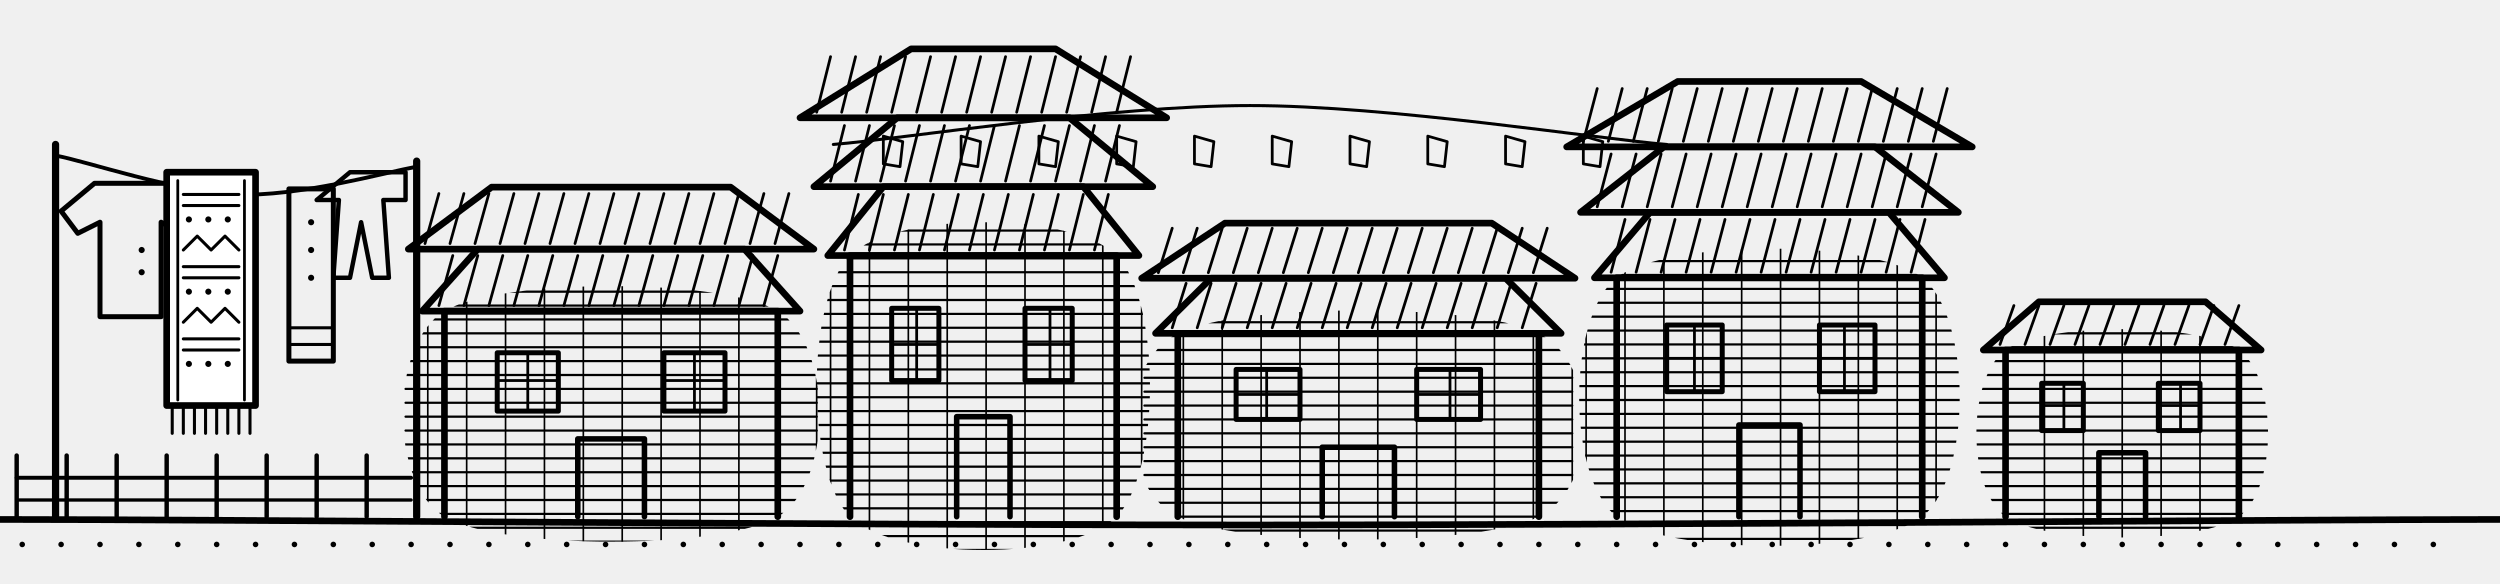
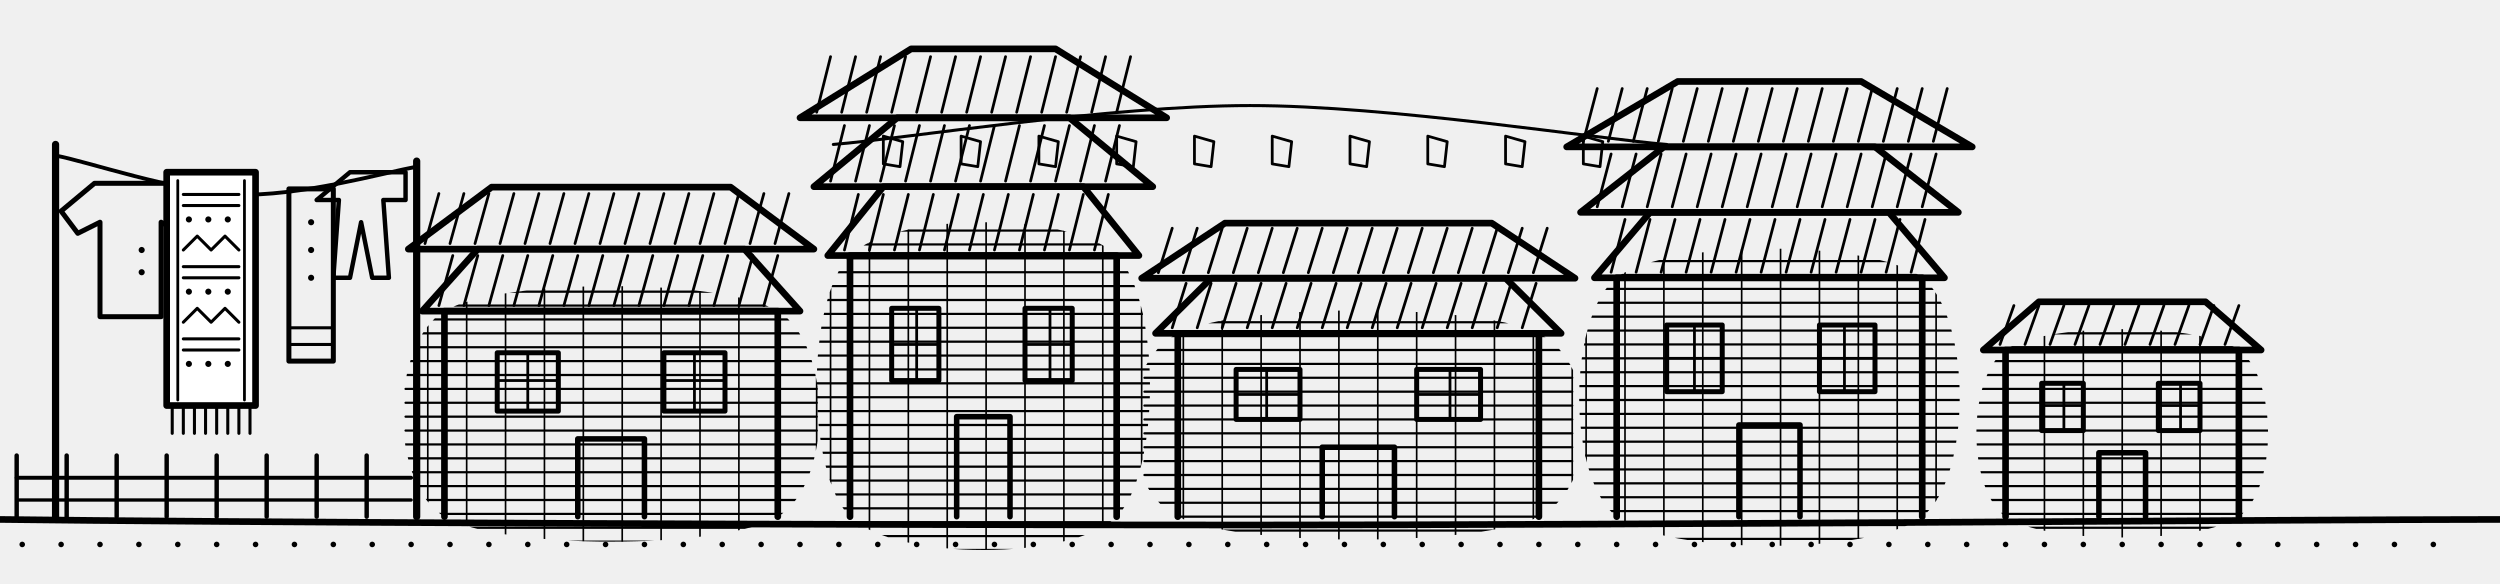
<svg xmlns="http://www.w3.org/2000/svg" viewBox="0 0 900 210" fill="none" stroke="currentColor" stroke-linecap="round" stroke-linejoin="round" aria-hidden="true" focusable="false">
-   <path d="M0 187C75 187 300 189 450 189C600 189 825 187 900 187" stroke-width="2.4" />
+   <path d="M0 187C75 188 300 189 450 189C600 189 825 187 900 187" stroke-width="2.4" />
  <path d="M8 196h0M22 196h0M36 196h0M50 196h0M64 196h0M78 196h0M92 196h0M106 196h0M120 196h0M134 196h0M148 196h0M162 196h0M176 196h0M190 196h0M204 196h0M218 196h0M232 196h0M246 196h0M260 196h0M274 196h0M288 196h0M302 196h0M316 196h0M330 196h0M344 196h0M358 196h0M372 196h0M386 196h0M400 196h0M414 196h0M428 196h0M442 196h0M456 196h0M470 196h0M484 196h0M498 196h0M512 196h0M526 196h0M540 196h0M554 196h0M568 196h0M582 196h0M596 196h0M610 196h0M624 196h0M638 196h0M652 196h0M666 196h0M680 196h0M694 196h0M708 196h0M722 196h0M736 196h0M750 196h0M764 196h0M778 196h0M792 196h0M806 196h0M820 196h0M834 196h0M848 196h0M862 196h0M876 196h0" stroke-width="2" />
  <line x1="6" y1="186" x2="6" y2="164" stroke-width="1.6" />
  <line x1="24" y1="186" x2="24" y2="164" stroke-width="1.6" />
  <line x1="42" y1="186" x2="42" y2="164" stroke-width="1.6" />
  <line x1="60" y1="186" x2="60" y2="164" stroke-width="1.6" />
  <line x1="78" y1="186" x2="78" y2="164" stroke-width="1.6" />
  <line x1="96" y1="186" x2="96" y2="164" stroke-width="1.6" />
  <line x1="114" y1="186" x2="114" y2="164" stroke-width="1.6" />
  <line x1="132" y1="186" x2="132" y2="164" stroke-width="1.6" />
  <line x1="6" y1="172" x2="148" y2="172" stroke-width="1.4" />
  <line x1="6" y1="180" x2="148" y2="180" stroke-width="1.2" />
  <path d="M160 186V112H280V186" stroke-width="2.4" />
  <clipPath id="v1">
    <path d="M160 112C180 100 260 100 280 112C300 124 300 174 280 186C260 198 180 198 160 186C140 174 140 124 160 112Z" />
  </clipPath>
  <g clip-path="url(#v1)">
    <path d="M146 75L294 75M146 80L294 80M146 85L294 85M146 90L294 90M146 95L294 95M146 100L294 100M146 105L294 105M146 110L294 110M146 115L294 115M146 120L294 120M146 125L294 125M146 130L294 130M146 135L294 135M146 140L294 140M146 145L294 145M146 150L294 150M146 155L294 155M146 160L294 160M146 165L294 165M146 170L294 170M146 175L294 175M146 180L294 180M146 185L294 185M146 190L294 190M146 195L294 195M146 200L294 200M146 205L294 205M146 210L294 210M146 215L294 215M146 220L294 220" stroke-width="0.8" />
    <path d="M294 75L294 223M280 75L280 223M266 75L266 223M252 75L252 223M238 75L238 223M224 75L224 223M210 75L210 223M196 75L196 223M182 75L182 223M168 75L168 223M154 75L154 223" stroke-width="0.6" />
  </g>
  <path d="M152 112.0L172 89.68H268L288 112.0Z" stroke-width="2.4" />
  <path d="M158 110.0l5 -18M167 110.0l5 -18M176 110.0l5 -18M185 110.0l5 -18M194 110.0l5 -18M203 110.0l5 -18M212 110.0l5 -18M221 110.0l5 -18M230 110.0l5 -18M239 110.0l5 -18M248 110.0l5 -18M257 110.0l5 -18M266 110.0l5 -18M275 110.0l5 -18" stroke-width="1" />
  <path d="M147 89.68L177 67.36H263L293 89.68Z" stroke-width="2.4" />
  <path d="M153 87.68l5 -18M162 87.68l5 -18M171 87.68l5 -18M180 87.68l5 -18M189 87.68l5 -18M198 87.68l5 -18M207 87.68l5 -18M216 87.68l5 -18M225 87.68l5 -18M234 87.68l5 -18M243 87.68l5 -18M252 87.68l5 -18M261 87.68l5 -18M270 87.68l5 -18M279 87.68l5 -18" stroke-width="1" />
  <path d="M208.0 186v-28h24.0v28" stroke-width="2" />
  <rect x="179" y="127" width="22" height="21" stroke-width="1.8" />
  <path d="M190 127v21M179 137h22" stroke-width="1" />
  <rect x="239" y="127" width="22" height="21" stroke-width="1.8" />
  <path d="M250 127v21M239 137h22" stroke-width="1" />
  <path d="M306 186V92H402V186" stroke-width="2.4" />
  <clipPath id="v2">
    <path d="M306 92C322 76 386 76 402 92C418 108 418 170 402 186C386 202 322 202 306 186C290 170 290 108 306 92Z" />
  </clipPath>
  <g clip-path="url(#v2)">
    <path d="M283 68L425 68M283 73L425 73M283 78L425 78M283 83L425 83M283 88L425 88M283 93L425 93M283 98L425 98M283 103L425 103M283 108L425 108M283 113L425 113M283 118L425 118M283 123L425 123M283 128L425 128M283 133L425 133M283 138L425 138M283 143L425 143M283 148L425 148M283 153L425 153M283 158L425 158M283 163L425 163M283 168L425 168M283 173L425 173M283 178L425 178M283 183L425 183M283 188L425 188M283 193L425 193M283 198L425 198M283 203L425 203M283 208L425 208" stroke-width="0.8" />
    <path d="M425 68L425 210M411 68L411 210M397 68L397 210M383 68L383 210M369 68L369 210M355 68L355 210M341 68L341 210M327 68L327 210M313 68L313 210M299 68L299 210M285 68L285 210" stroke-width="0.6" />
  </g>
  <path d="M298 92.0L318 67.2H390L410 92.0Z" stroke-width="2.4" />
  <path d="M304 90.0l5 -20M313 90.0l5 -20M322 90.0l5 -20M331 90.0l5 -20M340 90.0l5 -20M349 90.0l5 -20M358 90.0l5 -20M367 90.0l5 -20M376 90.0l5 -20M385 90.0l5 -20M394 90.0l5 -20" stroke-width="1" />
  <path d="M293 67.2L323 42.4H385L415 67.2Z" stroke-width="2.4" />
  <path d="M299 65.2l5 -20M308 65.2l5 -20M317 65.2l5 -20M326 65.2l5 -20M335 65.2l5 -20M344 65.2l5 -20M353 65.2l5 -20M362 65.2l5 -20M371 65.2l5 -20M380 65.2l5 -20M389 65.2l5 -20M398 65.2l5 -20" stroke-width="1" />
  <path d="M288 42.4L328 17.6H380L420 42.4Z" stroke-width="2.4" />
  <path d="M294 40.4l5 -20M303 40.4l5 -20M312 40.4l5 -20M321 40.4l5 -20M330 40.4l5 -20M339 40.4l5 -20M348 40.4l5 -20M357 40.4l5 -20M366 40.4l5 -20M375 40.4l5 -20M384 40.4l5 -20M393 40.4l5 -20M402 40.4l5 -20" stroke-width="1" />
  <path d="M344.4 186v-36h19.2v36" stroke-width="2" />
  <rect x="321" y="111" width="17" height="26" stroke-width="1.8" />
  <path d="M330 111v26M321 124h17" stroke-width="1" />
  <rect x="369" y="111" width="17" height="26" stroke-width="1.8" />
  <path d="M378 111v26M369 124h17" stroke-width="1" />
  <path d="M424 186V120H554V186" stroke-width="2.4" />
  <clipPath id="v3">
    <path d="M424 120C446 109 532 109 554 120C576 131 576 175 554 186C532 197 446 197 424 186C402 175 402 131 424 120Z" />
  </clipPath>
  <g clip-path="url(#v3)">
    <path d="M412 76L566 76M412 81L566 81M412 86L566 86M412 91L566 91M412 96L566 96M412 101L566 101M412 106L566 106M412 111L566 111M412 116L566 116M412 121L566 121M412 126L566 126M412 131L566 131M412 136L566 136M412 141L566 141M412 146L566 146M412 151L566 151M412 156L566 156M412 161L566 161M412 166L566 166M412 171L566 171M412 176L566 176M412 181L566 181M412 186L566 186M412 191L566 191M412 196L566 196M412 201L566 201M412 206L566 206M412 211L566 211M412 216L566 216M412 221L566 221M412 226L566 226" stroke-width="0.8" />
    <path d="M566 76L566 230M552 76L552 230M538 76L538 230M524 76L524 230M510 76L510 230M496 76L496 230M482 76L482 230M468 76L468 230M454 76L454 230M440 76L440 230M426 76L426 230" stroke-width="0.6" />
  </g>
  <path d="M416 120.0L436 100.16H542L562 120.0Z" stroke-width="2.4" />
  <path d="M422 118.0l5 -16M431 118.0l5 -16M440 118.0l5 -16M449 118.0l5 -16M458 118.0l5 -16M467 118.0l5 -16M476 118.0l5 -16M485 118.0l5 -16M494 118.0l5 -16M503 118.0l5 -16M512 118.0l5 -16M521 118.0l5 -16M530 118.0l5 -16M539 118.0l5 -16M548 118.0l5 -16" stroke-width="1" />
  <path d="M411 100.16L441 80.32H537L567 100.16Z" stroke-width="2.4" />
  <path d="M417 98.16l5 -16M426 98.16l5 -16M435 98.16l5 -16M444 98.16l5 -16M453 98.16l5 -16M462 98.16l5 -16M471 98.16l5 -16M480 98.16l5 -16M489 98.16l5 -16M498 98.16l5 -16M507 98.16l5 -16M516 98.16l5 -16M525 98.16l5 -16M534 98.16l5 -16M543 98.16l5 -16M552 98.16l5 -16" stroke-width="1" />
  <path d="M476.0 186v-25h26.0v25" stroke-width="2" />
  <rect x="445" y="133" width="23" height="18" stroke-width="1.8" />
  <path d="M456 133v18M445 142h23" stroke-width="1" />
  <rect x="510" y="133" width="23" height="18" stroke-width="1.8" />
  <path d="M522 133v18M510 142h23" stroke-width="1" />
  <path d="M582 186V100H692V186" stroke-width="2.4" />
  <clipPath id="v4">
    <path d="M582 100C600 86 674 86 692 100C710 114 710 172 692 186C674 200 600 200 582 186C564 172 564 114 582 100Z" />
  </clipPath>
  <g clip-path="url(#v4)">
    <path d="M563 69L711 69M563 74L711 74M563 79L711 79M563 84L711 84M563 89L711 89M563 94L711 94M563 99L711 99M563 104L711 104M563 109L711 109M563 114L711 114M563 119L711 119M563 124L711 124M563 129L711 129M563 134L711 134M563 139L711 139M563 144L711 144M563 149L711 149M563 154L711 154M563 159L711 159M563 164L711 164M563 169L711 169M563 174L711 174M563 179L711 179M563 184L711 184M563 189L711 189M563 194L711 194M563 199L711 199M563 204L711 204M563 209L711 209M563 214L711 214" stroke-width="0.8" />
    <path d="M711 69L711 217M697 69L697 217M683 69L683 217M669 69L669 217M655 69L655 217M641 69L641 217M627 69L627 217M613 69L613 217M599 69L599 217M585 69L585 217M571 69L571 217" stroke-width="0.6" />
  </g>
  <path d="M574 100.0L594 76.44H680L700 100.0Z" stroke-width="2.4" />
  <path d="M580 98.0l5 -19M589 98.0l5 -19M598 98.0l5 -19M607 98.0l5 -19M616 98.0l5 -19M625 98.0l5 -19M634 98.0l5 -19M643 98.0l5 -19M652 98.0l5 -19M661 98.0l5 -19M670 98.0l5 -19M679 98.0l5 -19M688 98.0l5 -19" stroke-width="1" />
  <path d="M569 76.44L599 52.88H675L705 76.44Z" stroke-width="2.4" />
  <path d="M575 74.44l5 -19M584 74.44l5 -19M593 74.44l5 -19M602 74.44l5 -19M611 74.44l5 -19M620 74.44l5 -19M629 74.44l5 -19M638 74.44l5 -19M647 74.44l5 -19M656 74.44l5 -19M665 74.44l5 -19M674 74.44l5 -19M683 74.44l5 -19M692 74.44l5 -19" stroke-width="1" />
  <path d="M564 52.88L604 29.32H670L710 52.88Z" stroke-width="2.4" />
  <path d="M570 50.88l5 -19M579 50.88l5 -19M588 50.88l5 -19M597 50.88l5 -19M606 50.88l5 -19M615 50.88l5 -19M624 50.88l5 -19M633 50.88l5 -19M642 50.88l5 -19M651 50.88l5 -19M660 50.88l5 -19M669 50.88l5 -19M678 50.88l5 -19M687 50.88l5 -19M696 50.88l5 -19" stroke-width="1" />
  <path d="M626.0 186v-33h22.0v33" stroke-width="2" />
  <rect x="600" y="117" width="20" height="24" stroke-width="1.8" />
  <path d="M610 117v24M600 129h20" stroke-width="1" />
  <rect x="655" y="117" width="20" height="24" stroke-width="1.8" />
  <path d="M664 117v24M655 129h20" stroke-width="1" />
  <path d="M722 186V126H806V186" stroke-width="2.4" />
  <clipPath id="v5">
    <path d="M722 126C736 116 792 116 806 126C820 136 820 176 806 186C792 196 736 196 722 186C708 176 708 136 722 126Z" />
  </clipPath>
  <g clip-path="url(#v5)">
    <path d="M708 100L820 100M708 105L820 105M708 110L820 110M708 115L820 115M708 120L820 120M708 125L820 125M708 130L820 130M708 135L820 135M708 140L820 140M708 145L820 145M708 150L820 150M708 155L820 155M708 160L820 160M708 165L820 165M708 170L820 170M708 175L820 175M708 180L820 180M708 185L820 185M708 190L820 190M708 195L820 195M708 200L820 200M708 205L820 205M708 210L820 210" stroke-width="0.8" />
    <path d="M820 100L820 212M806 100L806 212M792 100L792 212M778 100L778 212M764 100L764 212M750 100L750 212M736 100L736 212M722 100L722 212" stroke-width="0.6" />
  </g>
  <path d="M714 126.0L734 108.64H794L814 126.0Z" stroke-width="2.4" />
  <path d="M720 124.0l5 -14M729 124.0l5 -14M738 124.0l5 -14M747 124.0l5 -14M756 124.0l5 -14M765 124.0l5 -14M774 124.0l5 -14M783 124.0l5 -14M792 124.0l5 -14M801 124.0l5 -14" stroke-width="1" />
  <path d="M755.6 186v-23h16.8v23" stroke-width="2" />
  <rect x="735" y="138" width="15" height="17" stroke-width="1.8" />
  <path d="M743 138v17M735 146h15" stroke-width="1" />
  <rect x="777" y="138" width="15" height="17" stroke-width="1.8" />
  <path d="M785 138v17M777 146h15" stroke-width="1" />
  <line x1="20" y1="186" x2="20" y2="52" stroke-width="2.6" />
  <line x1="150" y1="186" x2="150" y2="58" stroke-width="2.6" />
  <path d="M20 56C31 58 63 69 85 70C107 71 139 62 150 60" stroke-width="1.4" />
  <path d="M34 66l-12 10l6 8l8 -4v34h22v-34l8 4l6 -8l-12 -10z" stroke-width="1.8" />
  <path d="M51 90h0M51 98h0" stroke-width="2.2" />
  <path d="M104 68h16v62h-16z" stroke-width="1.8" />
  <path d="M104 118h16M104 124h16" stroke-width="1.1" />
  <path d="M112 80h0M112 90h0M112 100h0" stroke-width="2.2" />
  <path d="M126 62h20v10h-8l2 28h-6l-4 -20l-4 20h-6l2 -28h-8z" stroke-width="1.6" />
  <path d="M60 62H92V146H60Z" fill="#fff" stroke-width="2.4" />
  <path d="M64 65V144M88 65V144" stroke-width="1" />
  <path d="M66 70H86M66 74H86" stroke-width="1.1" />
  <path d="M68 79h0M75 79h0M82 79h0" stroke-width="2.2" />
  <path d="M66 90l5 -5l5 5l5 -5l5 5" stroke-width="1.1" />
  <path d="M66 96H86M66 100H86" stroke-width="1.1" />
  <path d="M68 105h0M75 105h0M82 105h0" stroke-width="2.2" />
  <path d="M66 116l5 -5l5 5l5 -5l5 5" stroke-width="1.1" />
  <path d="M66 122H86M66 126H86" stroke-width="1.1" />
  <path d="M68 131h0M75 131h0M82 131h0" stroke-width="2.2" />
  <line x1="62" y1="146" x2="62" y2="156" stroke-width="1.1" />
  <line x1="66" y1="146" x2="66" y2="156" stroke-width="1.1" />
  <line x1="70" y1="146" x2="70" y2="156" stroke-width="1.1" />
  <line x1="74" y1="146" x2="74" y2="156" stroke-width="1.1" />
  <line x1="78" y1="146" x2="78" y2="156" stroke-width="1.1" />
  <line x1="82" y1="146" x2="82" y2="156" stroke-width="1.1" />
  <line x1="86" y1="146" x2="86" y2="156" stroke-width="1.1" />
  <line x1="90" y1="146" x2="90" y2="156" stroke-width="1.1" />
  <path d="M300 52C325 50 400 38 450 38C500 38 575 50 600 52" stroke-width="1.1" />
  <path d="M318 49l7 2l-1 9l-6 -1z" stroke-width="1" />
  <path d="M346 49l7 2l-1 9l-6 -1z" stroke-width="1" />
  <path d="M374 49l7 2l-1 9l-6 -1z" stroke-width="1" />
  <path d="M402 49l7 2l-1 9l-6 -1z" stroke-width="1" />
  <path d="M430 49l7 2l-1 9l-6 -1z" stroke-width="1" />
  <path d="M458 49l7 2l-1 9l-6 -1z" stroke-width="1" />
  <path d="M486 49l7 2l-1 9l-6 -1z" stroke-width="1" />
  <path d="M514 49l7 2l-1 9l-6 -1z" stroke-width="1" />
  <path d="M542 49l7 2l-1 9l-6 -1z" stroke-width="1" />
  <path d="M570 49l7 2l-1 9l-6 -1z" stroke-width="1" />
</svg>
